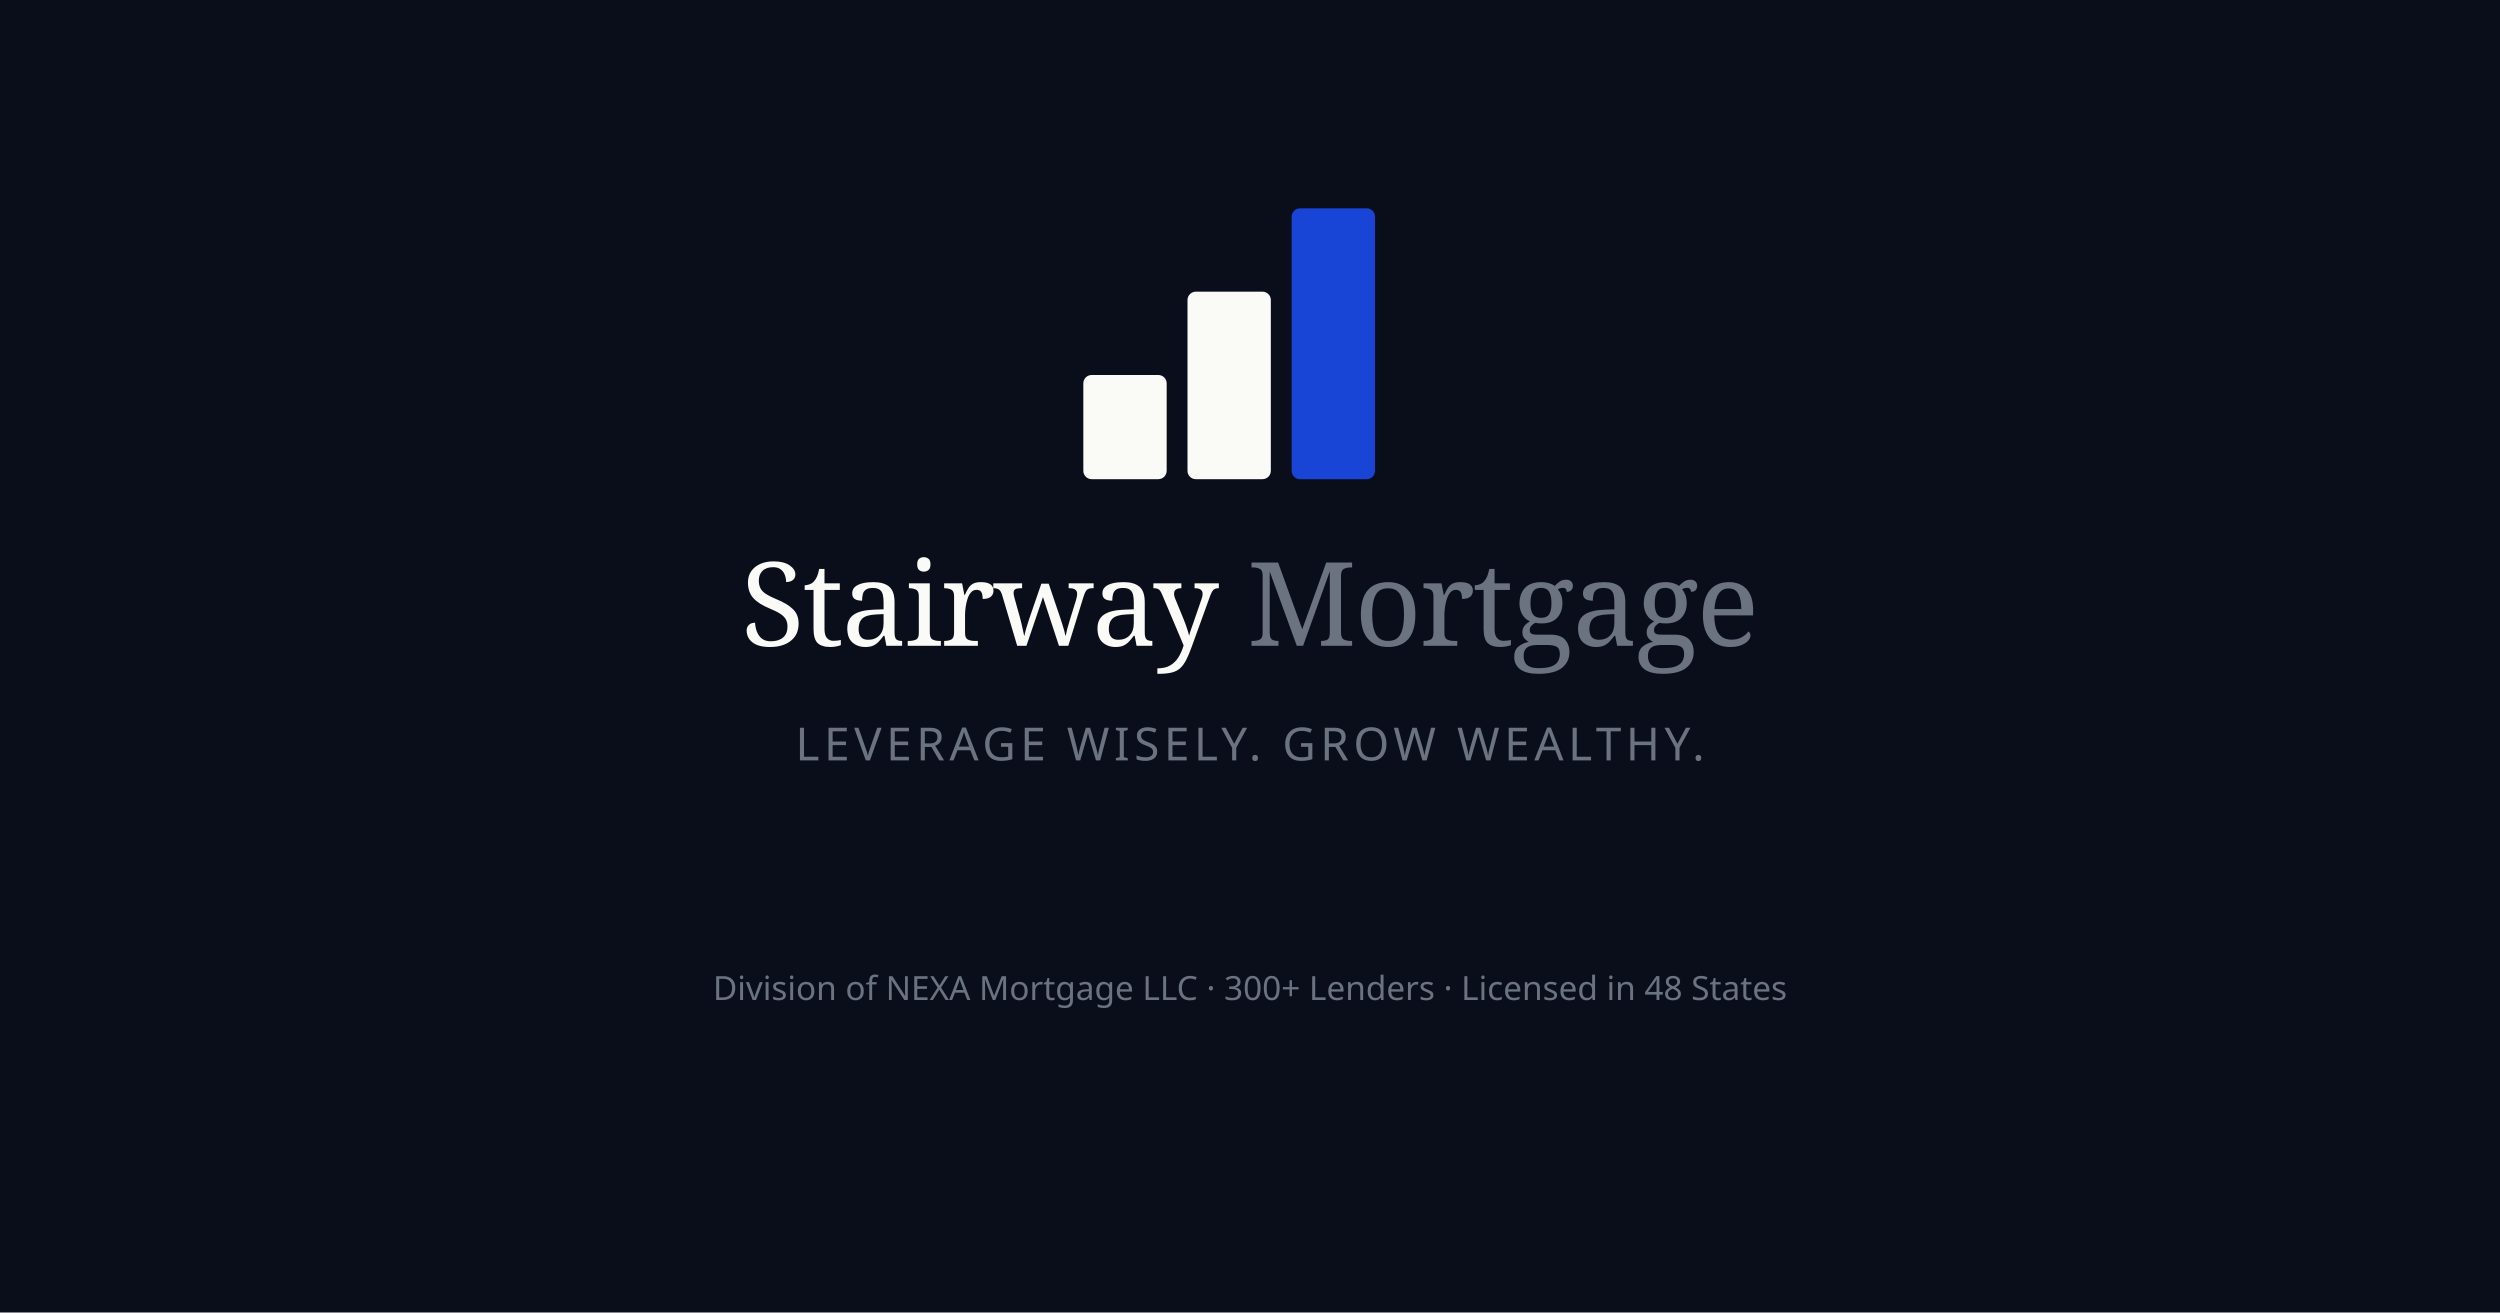
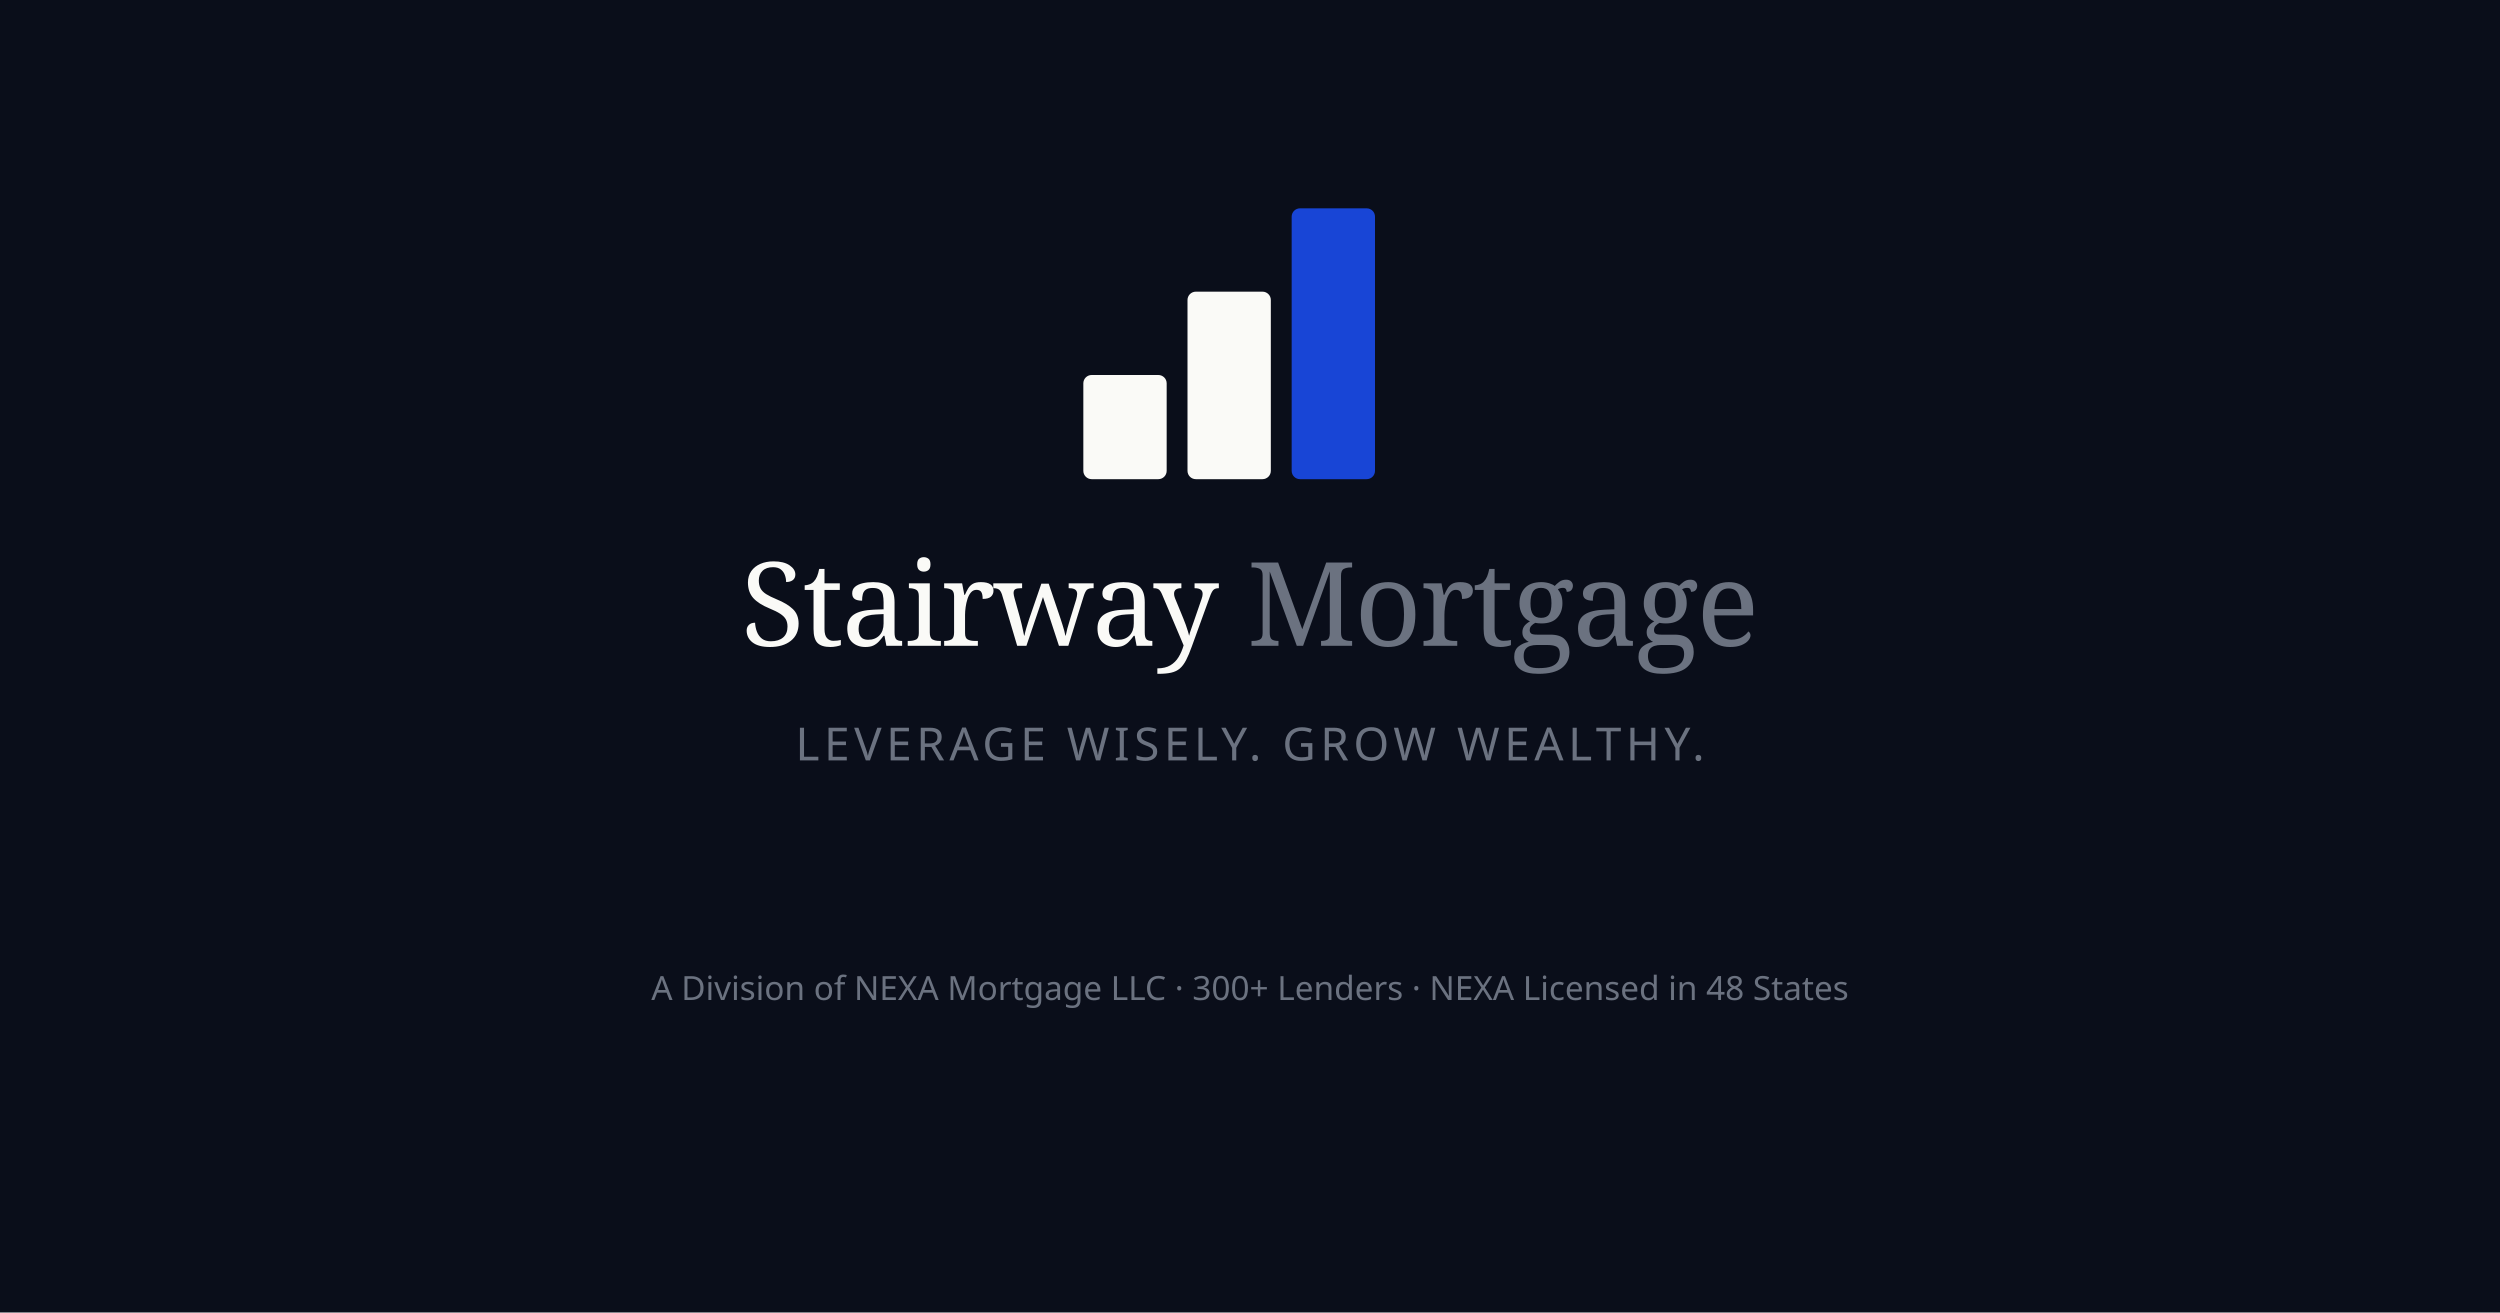
<svg xmlns="http://www.w3.org/2000/svg" width="1200" height="630" viewBox="0 0 1200 630">
  <rect width="1200" height="630" fill="#0A0E1A" />
  <rect x="520" y="180" width="40" height="50" rx="4" fill="#FAFAF7" />
  <rect x="570" y="140" width="40" height="90" rx="4" fill="#FAFAF7" />
  <rect x="620" y="100" width="40" height="130" rx="4" fill="#1845D6" />
  <text x="600" y="310" text-anchor="middle" font-family="serif" font-size="56" font-weight="500" fill="#FAFAF7" letter-spacing="-1">Stairway <tspan fill="#6B7280">Mortgage</tspan>
  </text>
  <text x="600" y="365" text-anchor="middle" font-family="sans-serif" font-size="22" fill="#6B7280" letter-spacing="0.1em">LEVERAGE WISELY. GROW WEALTHY.</text>
-   <text x="600" y="480" text-anchor="middle" font-family="sans-serif" font-size="16" fill="#6B7280">Division of NEXA Mortgage LLC · 300+ Lenders · Licensed in 48 States</text>
+   <text x="600" y="480" text-anchor="middle" font-family="sans-serif" font-size="16" fill="#6B7280">A Division of NEXA Mortgage LLC · 300+ Lenders · NEXA Licensed in 48 States</text>
</svg>
